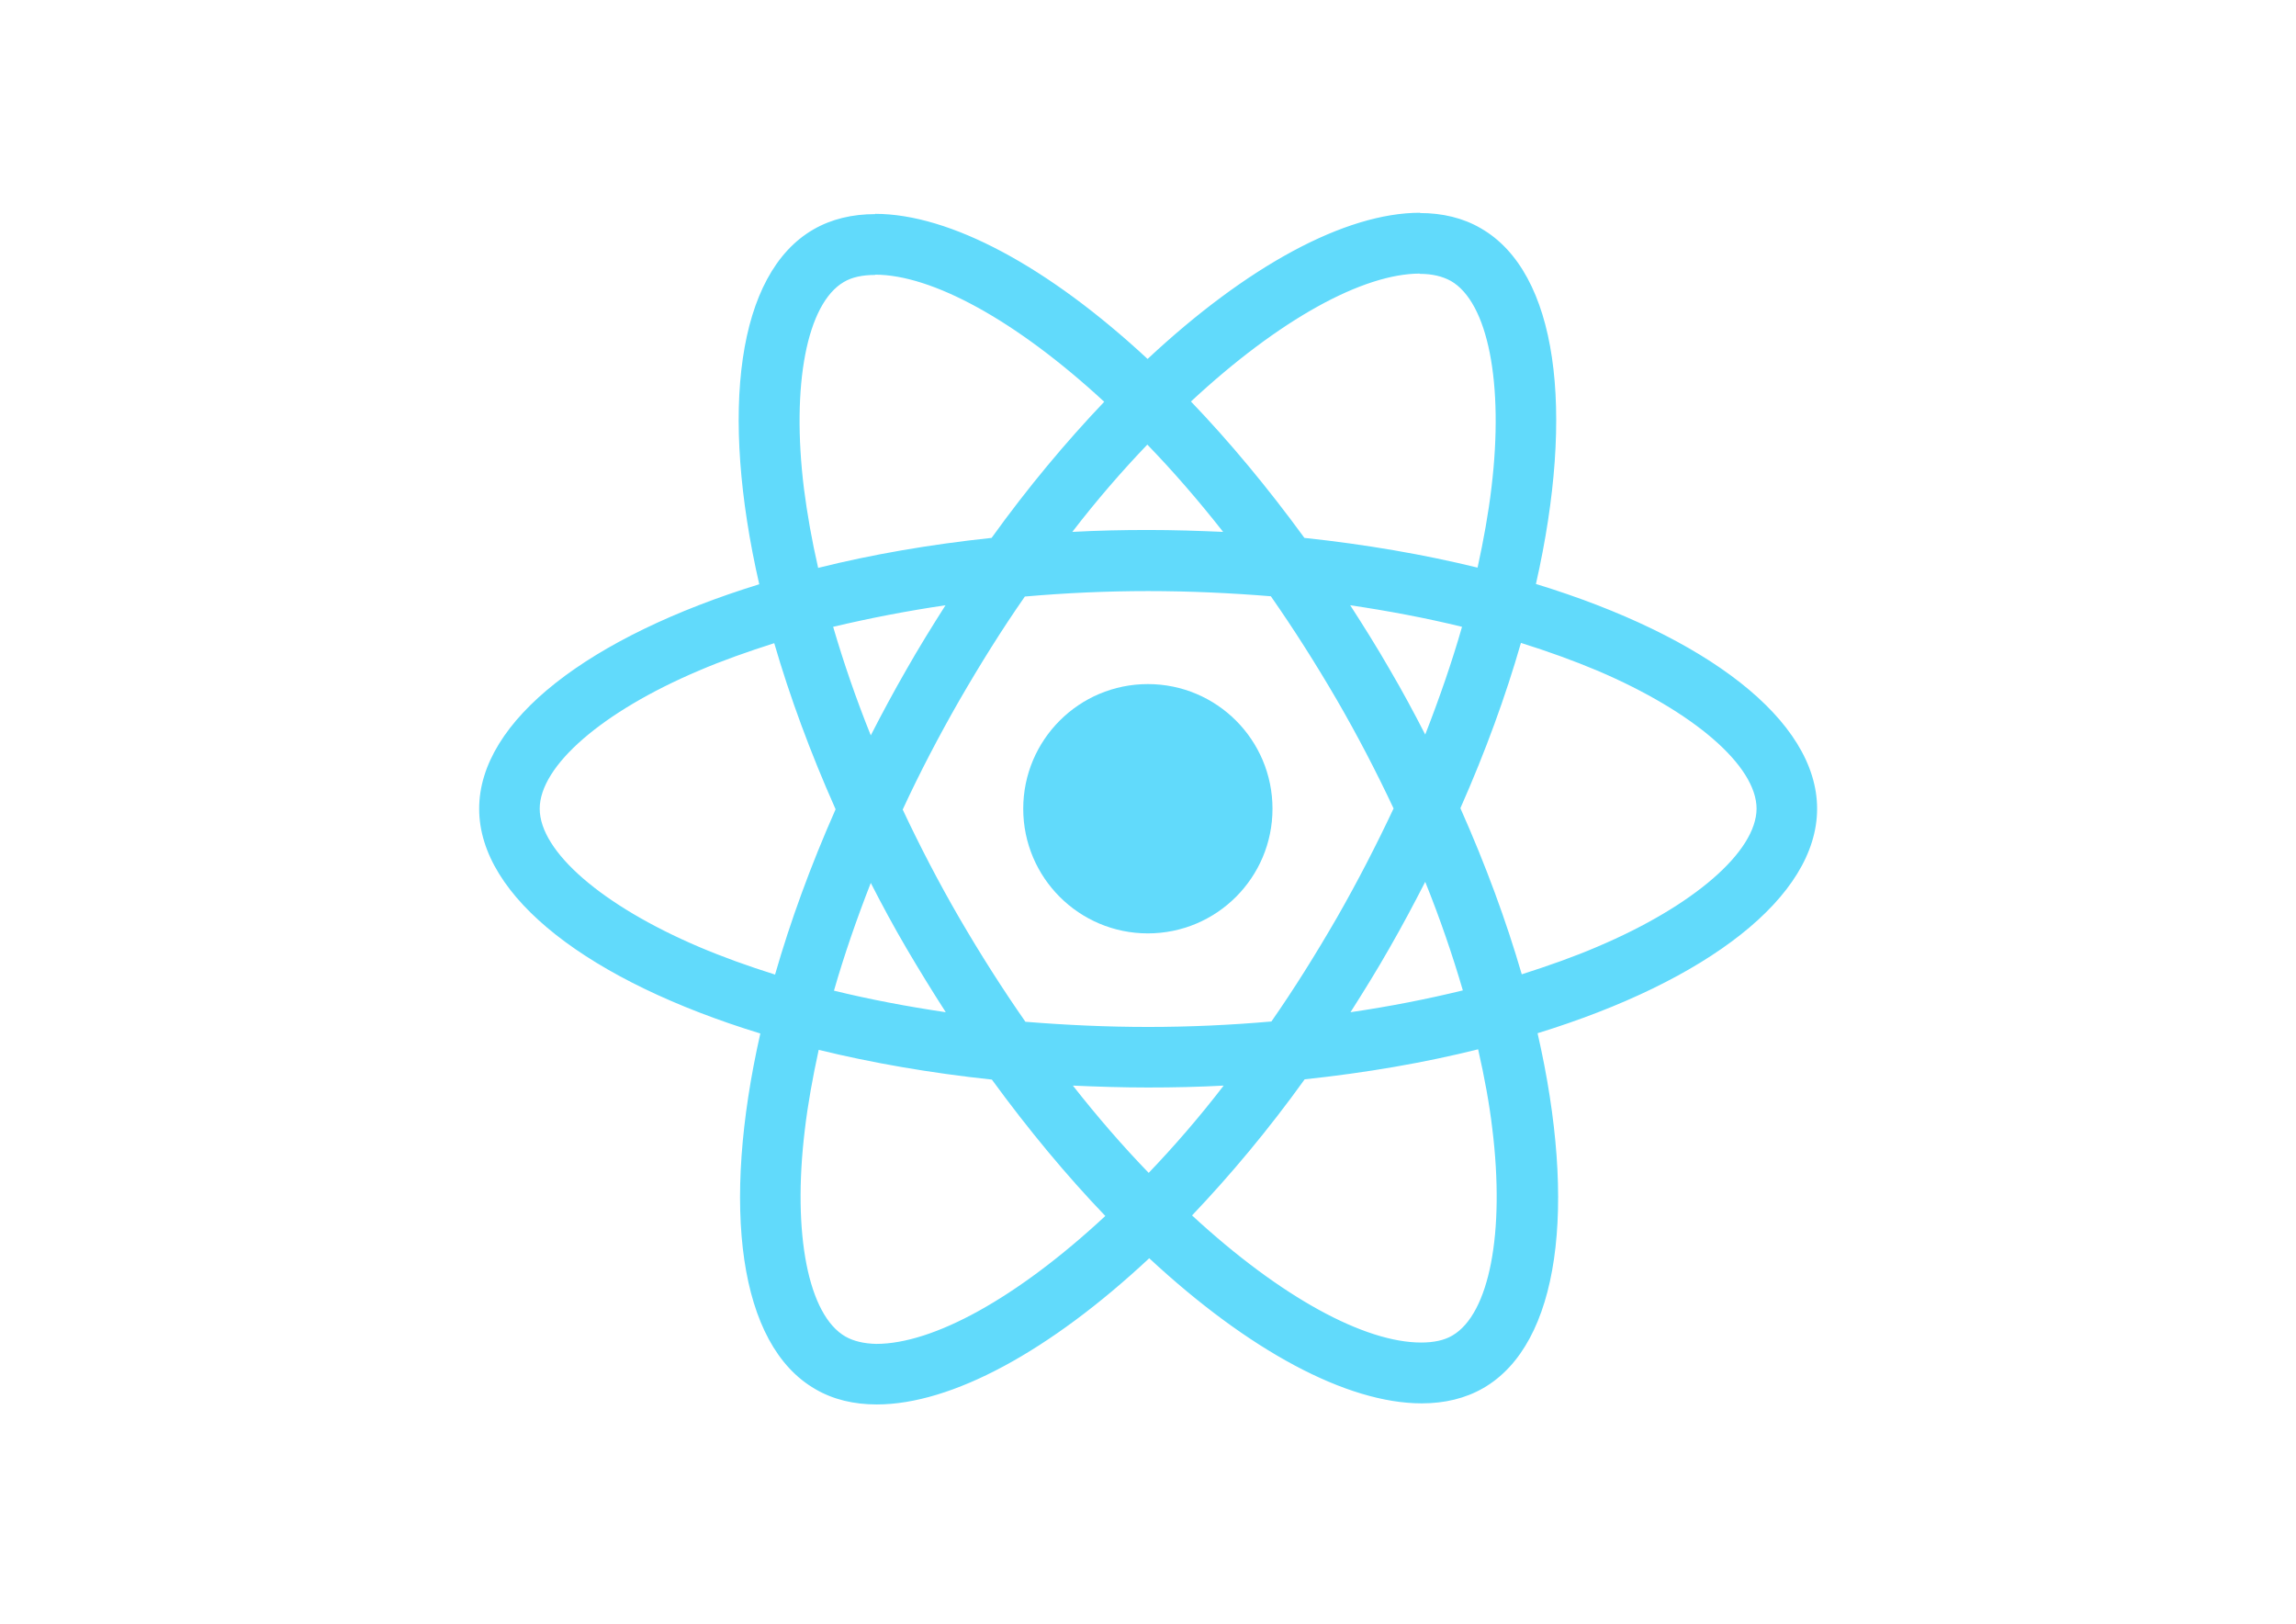
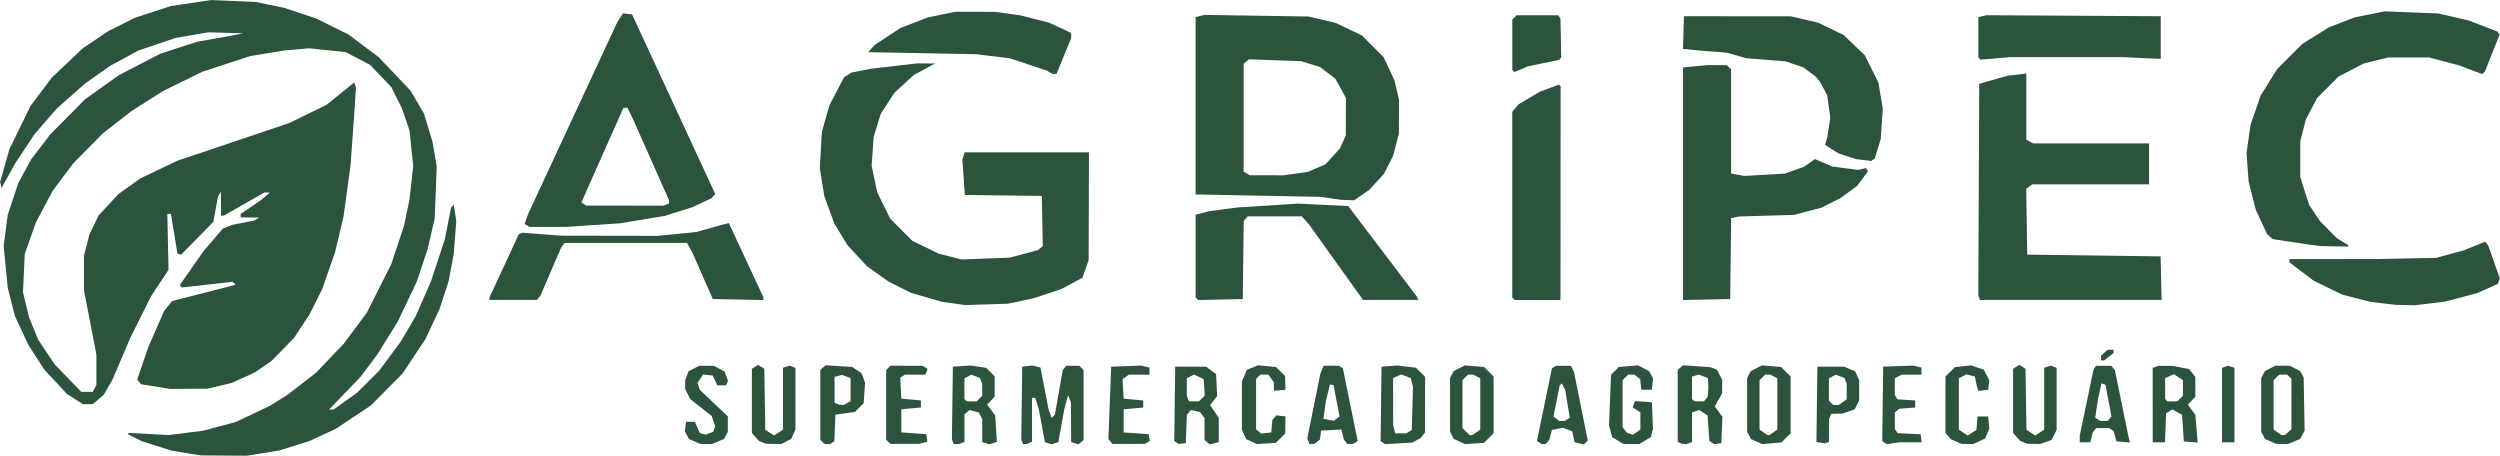
- <svg xmlns="http://www.w3.org/2000/svg" viewBox="0 0 841.9 595.3">
-   <g fill="#61DAFB">
-     <path d="M666.3 296.5c0-32.5-40.7-63.3-103.1-82.4 14.4-63.6 8-114.2-20.2-130.4-6.5-3.8-14.1-5.6-22.4-5.6v22.3c4.6 0 8.3.9 11.4 2.6 13.6 7.8 19.5 37.5 14.9 75.7-1.1 9.4-2.9 19.3-5.1 29.4-19.6-4.8-41-8.5-63.5-10.9-13.5-18.5-27.5-35.3-41.6-50 32.6-30.3 63.2-46.9 84-46.9V78c-27.5 0-63.5 19.6-99.9 53.6-36.4-33.8-72.4-53.2-99.9-53.2v22.3c20.7 0 51.4 16.5 84 46.6-14 14.7-28 31.4-41.3 49.9-22.6 2.4-44 6.1-63.6 11-2.3-10-4-19.7-5.2-29-4.7-38.2 1.1-67.9 14.6-75.8 3-1.8 6.9-2.6 11.5-2.6V78.5c-8.4 0-16 1.8-22.6 5.6-28.1 16.2-34.4 66.7-19.9 130.1-62.2 19.2-102.7 49.9-102.7 82.3 0 32.5 40.7 63.3 103.1 82.4-14.4 63.6-8 114.2 20.2 130.4 6.5 3.8 14.1 5.6 22.5 5.6 27.5 0 63.5-19.6 99.9-53.6 36.4 33.8 72.4 53.2 99.9 53.2 8.4 0 16-1.8 22.6-5.6 28.1-16.2 34.4-66.7 19.9-130.1 62-19.1 102.5-49.9 102.5-82.3zm-130.2-66.7c-3.7 12.9-8.3 26.2-13.5 39.5-4.1-8-8.4-16-13.1-24-4.6-8-9.5-15.8-14.4-23.4 14.2 2.1 27.9 4.7 41 7.9zm-45.8 106.5c-7.8 13.5-15.8 26.3-24.1 38.2-14.9 1.3-30 2-45.2 2-15.1 0-30.2-.7-45-1.9-8.3-11.9-16.4-24.6-24.2-38-7.6-13.1-14.5-26.4-20.8-39.8 6.2-13.4 13.2-26.8 20.7-39.9 7.8-13.5 15.8-26.3 24.1-38.2 14.9-1.3 30-2 45.2-2 15.1 0 30.2.7 45 1.9 8.3 11.9 16.4 24.6 24.2 38 7.6 13.1 14.5 26.4 20.8 39.8-6.3 13.4-13.2 26.8-20.7 39.9zm32.3-13c5.4 13.4 10 26.8 13.8 39.8-13.1 3.2-26.9 5.9-41.2 8 4.9-7.7 9.8-15.6 14.4-23.7 4.6-8 8.9-16.1 13-24.1zM421.2 430c-9.3-9.6-18.6-20.3-27.8-32 9 .4 18.2.7 27.5.7 9.4 0 18.7-.2 27.8-.7-9 11.7-18.3 22.4-27.5 32zm-74.4-58.9c-14.2-2.1-27.9-4.7-41-7.9 3.7-12.9 8.3-26.2 13.5-39.5 4.1 8 8.4 16 13.1 24 4.7 8 9.5 15.8 14.4 23.4zM420.7 163c9.3 9.6 18.6 20.3 27.8 32-9-.4-18.2-.7-27.5-.7-9.4 0-18.7.2-27.8.7 9-11.7 18.3-22.4 27.5-32zm-74 58.9c-4.9 7.7-9.8 15.6-14.4 23.7-4.6 8-8.9 16-13 24-5.4-13.4-10-26.8-13.8-39.8 13.1-3.1 26.9-5.8 41.2-7.9zm-90.5 125.2c-35.4-15.1-58.3-34.9-58.3-50.6 0-15.7 22.9-35.6 58.3-50.6 8.6-3.7 18-7 27.7-10.1 5.7 19.6 13.2 40 22.5 60.9-9.2 20.8-16.6 41.1-22.2 60.6-9.9-3.1-19.3-6.5-28-10.2zM310 490c-13.6-7.8-19.5-37.5-14.9-75.7 1.1-9.4 2.9-19.3 5.1-29.4 19.6 4.8 41 8.5 63.5 10.9 13.5 18.5 27.5 35.3 41.6 50-32.6 30.3-63.2 46.9-84 46.9-4.5-.1-8.3-1-11.3-2.7zm237.2-76.2c4.7 38.2-1.1 67.9-14.6 75.8-3 1.8-6.9 2.6-11.5 2.6-20.7 0-51.4-16.5-84-46.6 14-14.7 28-31.4 41.3-49.9 22.6-2.4 44-6.1 63.6-11 2.3 10.1 4.1 19.8 5.2 29.1zm38.5-66.7c-8.6 3.7-18 7-27.7 10.1-5.7-19.6-13.2-40-22.5-60.9 9.2-20.8 16.6-41.1 22.2-60.6 9.9 3.1 19.3 6.5 28.1 10.2 35.4 15.1 58.3 34.9 58.3 50.6-.1 15.7-23 35.6-58.4 50.6zM320.8 78.4z" />
-     <circle cx="420.9" cy="296.5" r="45.7" />
-     <path d="M520.5 78.1z" />
+ <svg xmlns="http://www.w3.org/2000/svg" version="1.1" id="svg829" width="449.73" height="81.997">
+   <defs id="defs833" />
+   <g id="g827" transform="matrix(3.779528,0,0,3.779528,-1267.265,-59.22796)">
+     <path style="fill:#2c543d;stroke-width:0.085" d="m 344.155,37.236 -0.683,-0.115 -0.714,-0.225 -0.714,-0.225 -0.318,-0.161 -0.318,-0.161 v -0.037 -0.037 l 0.96,0.051 0.96,0.051 0.818,-0.103 0.818,-0.103 0.78,-0.209 0.78,-0.209 0.807,-0.382 0.807,-0.382 0.424,-0.266 0.424,-0.266 0.677,-0.523 0.677,-0.523 0.657,-0.688 0.657,-0.688 0.552,-0.741 0.552,-0.741 0.582,-1.157 0.582,-1.157 0.304,-0.917 0.304,-0.917 0.129,-0.622 0.129,-0.622 0.088,-0.789 0.088,-0.789 -0.087,-0.849 -0.087,-0.849 -0.183,-0.533 -0.183,-0.533 -0.253,-0.505 -0.253,-0.505 -0.504,-0.525 -0.504,-0.525 -0.577,-0.303 -0.577,-0.303 -0.877,-0.092 -0.877,-0.092 -0.593,0.053 -0.593,0.053 -0.804,0.132 -0.804,0.132 -1.143,0.374 -1.143,0.374 -0.931,0.458 -0.931,0.458 -0.762,0.484 -0.762,0.484 -0.677,0.529 -0.677,0.529 -0.702,0.712 -0.702,0.712 -0.492,0.657 -0.492,0.657 -0.396,0.75 -0.396,0.75 -0.263,0.747 -0.263,0.747 -0.042,0.912 -0.042,0.912 0.143,0.589 0.143,0.589 0.215,0.531 0.215,0.531 0.392,0.591 0.392,0.591 0.637,0.658 0.637,0.658 h 0.272 0.272 l 0.088,-0.164 0.088,-0.164 V 33.272 32.551 l -0.296,-1.532 -0.296,-1.532 v -0.825 -0.825 l 0.13,-0.505 0.13,-0.505 0.217,-0.449 0.217,-0.449 0.473,-0.511 0.473,-0.511 0.526,-0.375 0.526,-0.375 0.877,-0.418 0.877,-0.418 2.667,-0.899 2.667,-0.899 0.883,-0.432 0.883,-0.432 0.656,-0.53 0.656,-0.53 0.044,0.115 0.044,0.115 -0.04,0.619 -0.04,0.619 -0.088,1.228 -0.088,1.228 -0.168,1.228 -0.168,1.228 -0.201,0.847 -0.201,0.847 -0.308,0.883 -0.308,0.883 -0.3,0.599 -0.3,0.599 -0.367,0.556 -0.367,0.556 -0.536,0.549 -0.536,0.549 -0.405,0.278 -0.405,0.278 -0.547,0.248 -0.547,0.248 -0.57,0.136 -0.57,0.136 -0.889,0.005 -0.889,0.005 -0.696,-0.111 -0.696,-0.111 -0.092,-0.111 -0.092,-0.111 0.271,-0.789 0.271,-0.789 0.375,-0.852 0.375,-0.852 0.185,-0.228 0.185,-0.228 1.185,-0.302 1.185,-0.302 0.328,-0.085 0.328,-0.085 -0.074,-0.071 -0.074,-0.071 -1.203,0.136 -1.203,0.136 -0.055,-0.055 -0.055,-0.055 0.557,-0.798 0.557,-0.798 0.471,-0.551 0.471,-0.551 0.231,-0.089 0.231,-0.089 0.508,-0.099 0.508,-0.099 0.127,-0.073 0.127,-0.073 -0.445,-0.003 -0.445,-0.003 v -0.081 -0.081 l 0.471,-0.321 0.471,-0.321 0.227,-0.188 0.227,-0.188 -0.132,-0.003 -0.132,-0.003 -0.964,0.55 -0.964,0.55 h -0.068 -0.068 l -0.003,-0.572 -0.003,-0.572 -0.071,0.127 -0.071,0.127 -0.108,0.593 -0.108,0.593 -0.769,0.784 -0.769,0.784 -0.085,-0.028 -0.085,-0.028 -0.055,-0.332 -0.055,-0.332 -0.102,-0.614 -0.102,-0.614 h -0.084 -0.084 l 0.028,1.333 0.028,1.333 -0.416,0.628 -0.416,0.628 -0.493,0.99 -0.493,0.99 -0.43,1.007 -0.43,1.007 -0.205,0.351 -0.205,0.351 -0.262,0.221 -0.262,0.221 h -0.231 -0.231 l -0.376,-0.24 -0.376,-0.24 -0.541,-0.58 -0.541,-0.58 -0.378,-0.585 -0.378,-0.585 -0.323,-0.691 -0.323,-0.691 -0.172,-0.677 -0.172,-0.677 -0.097,-0.991 -0.097,-0.991 0.098,-0.744 0.098,-0.744 0.254,-0.762 0.254,-0.762 0.299,-0.55 0.299,-0.55 0.458,-0.601 0.458,-0.601 0.832,-0.838 0.832,-0.838 0.798,-0.569 0.798,-0.569 0.987,-0.512 0.987,-0.512 0.876,-0.285 0.876,-0.285 0.762,-0.135 0.762,-0.135 0.339,-0.066 0.339,-0.066 -0.833,-0.024 -0.833,-0.024 -0.775,0.133 -0.775,0.133 -0.889,0.301 -0.889,0.301 -0.677,0.367 -0.677,0.367 -0.593,0.419 -0.593,0.419 -0.676,0.599 -0.676,0.599 -0.527,0.608 -0.527,0.608 -0.455,0.688 -0.455,0.688 -0.33,0.593 -0.33,0.593 -0.03,-0.152 -0.03,-0.152 0.221,-0.779 0.221,-0.779 0.501,-1.026 0.501,-1.026 0.51,-0.677 0.51,-0.677 0.732,-0.693 0.732,-0.693 0.604,-0.407 0.604,-0.407 0.628,-0.316 0.628,-0.316 0.868,-0.284 0.868,-0.284 0.96,-0.142 0.96,-0.142 1.058,0.045 1.058,0.045 0.677,0.141 0.677,0.141 0.762,0.253 0.762,0.253 0.769,0.382 0.769,0.381 0.717,0.538 0.717,0.538 0.757,0.795 0.757,0.795 0.32,0.545 0.32,0.545 0.205,0.677 0.205,0.677 0.1,0.585 0.1,0.585 -0.048,1.235 -0.048,1.235 -0.169,0.734 -0.169,0.734 -0.261,0.779 -0.261,0.779 -0.449,0.942 -0.449,0.942 -0.48,0.774 -0.48,0.774 -0.402,0.538 -0.402,0.538 -0.754,0.783 -0.754,0.783 h 0.108 0.108 l 0.56,-0.4 0.56,-0.4 0.527,-0.527 0.527,-0.527 0.514,-0.693 0.514,-0.693 0.353,-0.603 0.353,-0.603 0.362,-0.822 0.362,-0.822 0.329,-0.998 0.329,-0.998 0.151,-0.762 0.151,-0.762 0.065,-0.074 0.065,-0.074 0.059,0.397 0.059,0.397 -0.06,0.777 -0.06,0.777 -0.123,0.654 -0.123,0.654 -0.215,0.658 -0.215,0.658 -0.335,0.715 -0.335,0.715 -0.548,0.823 -0.548,0.823 -0.755,0.76 -0.755,0.76 -0.838,0.558 -0.838,0.558 -0.63,0.289 -0.63,0.289 -0.705,0.221 -0.705,0.221 -0.777,0.126 -0.777,0.126 -1.101,-0.008 -1.101,-0.008 -0.683,-0.115 z" id="path834" />
+     <path style="fill:#2c543d;stroke-width:0.085" d="m 368.359,36.682 -0.269,-0.117 -0.097,-0.18 -0.097,-0.18 0.026,-0.229 0.026,-0.229 h 0.212 0.212 l 0.118,0.269 0.118,0.269 0.139,0.036 0.139,0.036 0.176,-0.065 0.176,-0.065 0.051,-0.132 0.051,-0.132 -0.086,-0.248 -0.086,-0.248 -0.504,-0.396 -0.504,-0.396 -0.126,-0.243 -0.126,-0.243 v -0.21 -0.21 l 0.081,-0.213 0.081,-0.213 0.253,-0.131 0.253,-0.131 h 0.347 0.347 l 0.253,0.131 0.253,0.131 0.085,0.222 0.085,0.222 -0.043,0.112 -0.043,0.112 h -0.21 -0.21 l -0.111,-0.233 -0.111,-0.233 -0.227,-0.026 -0.227,-0.026 -0.134,0.205 -0.134,0.205 0.056,0.16 0.055,0.16 0.666,0.635 0.666,0.635 v 0.365 0.365 l -0.091,0.171 -0.091,0.171 -0.287,0.12 -0.287,0.12 -0.278,-0.003 -0.278,-0.003 -0.269,-0.117 z m 3.232,0.043 -0.169,-0.069 -0.169,-0.188 -0.169,-0.188 v -1.527 -1.527 l 0.148,-0.094 0.148,-0.094 0.148,0.093 0.148,0.093 0.023,1.451 0.023,1.451 0.21,0.137 0.21,0.137 0.212,-0.139 0.212,-0.139 v -1.474 -1.474 l 0.157,-0.05 0.157,-0.05 0.139,0.053 0.139,0.053 v 1.469 1.469 l -0.101,0.222 -0.101,0.222 -0.233,0.121 -0.233,0.121 -0.364,-0.005 -0.364,-0.005 -0.169,-0.069 z m 2.853,-0.022 -0.102,-0.102 v -1.666 -1.666 l 0.128,-0.106 0.128,-0.106 0.629,0.04 0.629,0.04 0.22,0.144 0.22,0.144 0.088,0.228 0.088,0.228 -0.034,0.491 -0.034,0.491 -0.206,0.206 -0.206,0.206 -0.466,0.067 -0.466,0.067 -0.025,0.632 -0.025,0.632 -0.102,0.065 -0.102,0.065 -0.131,10e-4 -0.131,0.001 -0.102,-0.102 z m 1.174,-1.849 0.164,-0.088 v -0.549 -0.549 l -0.203,-0.077 -0.203,-0.077 -0.178,0.047 -0.178,0.047 v 0.618 0.618 l 0.106,0.043 0.106,0.043 0.111,0.007 0.111,0.007 0.164,-0.088 z m 1.959,1.849 -0.102,-0.102 v -1.659 -1.659 l 0.102,-0.102 0.102,-0.102 0.766,0.001 0.766,10e-4 0.118,0.075 0.118,0.075 -0.052,0.136 -0.052,0.136 -0.489,10e-4 -0.489,0.001 -0.11,0.07 -0.11,0.07 0.026,0.5 0.026,0.5 0.466,0.042 0.466,0.042 v 0.169 0.169 l -0.466,0.042 -0.466,0.042 v 0.55 0.55 l 0.593,0.042 0.593,0.042 0.026,0.179 0.026,0.179 -0.195,0.052 -0.195,0.052 -0.682,10e-4 -0.682,0.001 -0.102,-0.102 z m 3.069,-0.007 -0.042,-0.108 0.023,-1.733 0.023,-1.733 0.423,-0.027 0.423,-0.027 0.37,0.055 0.37,0.055 0.201,0.201 0.201,0.201 v 0.485 0.485 l -0.177,0.189 -0.177,0.189 0.19,0.257 0.19,0.257 0.041,0.631 0.041,0.631 -0.18,0.057 -0.18,0.057 -0.169,-0.054 -0.169,-0.054 v -0.55 -0.55 l -0.082,-0.154 -0.082,-0.154 -0.222,-0.056 -0.222,-0.056 -0.119,0.099 -0.119,0.099 v 0.658 0.658 l -0.134,0.051 -0.134,0.051 h -0.123 -0.123 z m 1.268,-2.057 0.133,-0.133 v -0.283 -0.283 l -0.054,-0.14 -0.054,-0.14 -0.206,-0.078 -0.206,-0.078 -0.164,0.088 -0.164,0.088 v 0.491 0.491 l 0.056,0.057 0.056,0.056 h 0.234 0.234 z m 2.034,2.057 -0.042,-0.108 0.023,-1.733 0.023,-1.733 0.243,-0.028 0.243,-0.028 0.19,0.048 0.19,0.048 0.193,0.996 0.193,0.996 0.075,0.204 0.075,0.204 0.075,-0.077 0.076,-0.077 0.187,-1.058 0.187,-1.058 0.084,-0.106 0.084,-0.106 h 0.311 0.311 l 0.102,0.102 0.102,0.102 v 1.666 1.666 l -0.123,0.102 -0.123,0.102 -0.173,-0.055 -0.173,-0.055 -0.006,-0.947 -0.006,-0.947 -0.068,-0.169 -0.068,-0.169 -0.09,0.339 -0.09,0.339 -0.141,0.78 -0.141,0.78 -0.161,0.051 -0.161,0.051 -0.159,-0.051 -0.159,-0.051 -0.145,-0.781 -0.145,-0.781 -0.084,-0.275 -0.084,-0.275 h -0.078 -0.078 v 1.049 1.049 l -0.134,0.051 -0.134,0.051 h -0.08 -0.08 l -0.042,-0.108 z m 4.203,-0.009 -0.098,-0.117 0.066,-1.724 0.066,-1.724 0.72,-0.025 0.72,-0.025 0.191,0.048 0.191,0.048 v 0.168 0.168 h -0.492 -0.492 l -0.148,0.108 -0.148,0.108 0.026,0.463 0.026,0.463 0.466,0.042 0.466,0.042 v 0.169 0.169 l -0.466,0.042 -0.466,0.042 v 0.55 0.55 l 0.592,0.042 0.592,0.042 0.03,0.159 0.03,0.159 -0.114,0.072 -0.114,0.072 -0.773,10e-4 -0.773,0.001 -0.098,-0.117 z m 3.144,0.048 -0.108,-0.07 0.023,-1.772 0.023,-1.772 0.737,0.002 0.737,0.002 0.236,0.176 0.236,0.176 0.025,0.523 0.025,0.523 -0.168,0.213 -0.168,0.213 0.206,0.304 0.206,0.304 v 0.579 0.579 l -0.213,0.053 -0.213,0.053 -0.126,-0.104 -0.126,-0.104 v -0.524 -0.524 l -0.106,-0.139 -0.106,-0.139 -0.218,-0.052 -0.218,-0.052 -0.096,0.115 -0.096,0.115 -0.025,0.673 -0.025,0.673 -0.169,0.022 -0.169,0.022 -0.108,-0.07 z m 1.206,-2.1 0.137,-0.137 -0.025,-0.391 -0.025,-0.391 -0.231,-0.11 -0.231,-0.11 -0.171,0.091 -0.171,0.091 v 0.413 0.413 l 0.051,0.134 0.051,0.134 h 0.239 0.239 z m 2.37,2.056 -0.256,-0.116 -0.104,-0.228 -0.104,-0.228 v -1.142 -1.142 l 0.117,-0.279 0.117,-0.279 0.265,-0.11 0.265,-0.11 0.43,0.041 0.43,0.041 0.215,0.215 0.215,0.215 0.01,0.326 0.01,0.326 -0.275,0.026 -0.275,0.026 v -0.198 -0.198 l -0.132,-0.188 -0.132,-0.188 h -0.19 -0.19 l -0.102,0.102 -0.102,0.102 v 1.2 1.2 l 0.122,0.101 0.122,0.101 0.238,-0.027 0.238,-0.027 0.028,-0.296 0.028,-0.296 0.092,-0.11 0.092,-0.11 0.219,0.025 0.219,0.025 -0.006,0.406 -0.006,0.406 -0.222,0.222 -0.222,0.222 -0.45,0.03 -0.45,0.03 z m 2.698,-0.018 -0.051,-0.132 0.311,-1.541 0.311,-1.541 0.079,-0.191 0.079,-0.191 0.362,10e-4 0.362,0.001 0.096,0.062 0.096,0.062 0.352,1.729 0.352,1.729 -0.109,0.069 -0.109,0.069 -0.138,0.001 -0.138,10e-4 -0.083,-0.106 -0.083,-0.106 -0.057,-0.237 -0.057,-0.237 -0.484,0.025 -0.484,0.025 -0.027,0.212 -0.027,0.212 -0.137,0.106 -0.137,0.106 h -0.113 -0.113 l -0.051,-0.132 z m 1.348,-1.075 0.139,-0.106 -0.144,-0.745 -0.144,-0.745 -0.085,-0.017 -0.085,-0.017 -0.096,0.389 -0.096,0.389 -0.059,0.429 -0.059,0.429 0.198,0.038 0.198,0.038 0.047,0.011 0.047,0.011 z m 2.199,1.142 -0.108,-0.074 0.023,-1.772 0.023,-1.772 0.381,-0.028 0.381,-0.028 0.438,0.054 0.438,0.054 0.218,0.218 0.218,0.218 -0.003,1.322 -0.003,1.322 -0.103,0.134 -0.103,0.134 -0.201,0.107 -0.201,0.107 -0.645,0.038 -0.645,0.038 -0.108,-0.074 z m 1.251,-0.526 0.127,-0.08 0.028,-1.027 0.028,-1.027 -0.052,-0.207 -0.052,-0.207 -0.228,-0.087 -0.228,-0.087 -0.193,0.088 -0.193,0.088 0.001,1.124 10e-4,1.124 0.051,0.191 0.051,0.191 0.265,-10e-4 0.265,-0.001 0.127,-0.08 z m 2.398,0.472 -0.268,-0.121 -0.091,-0.171 -0.091,-0.171 v -1.281 -1.281 l 0.087,-0.163 0.087,-0.163 0.265,-0.137 0.265,-0.137 0.457,0.038 0.457,0.038 0.227,0.227 0.227,0.227 v 1.351 1.351 l -0.227,0.227 -0.227,0.227 -0.45,0.03 -0.45,0.03 z m 0.8,-0.436 0.188,-0.132 v -1.22 -1.22 l -0.164,-0.088 -0.164,-0.088 h -0.127 -0.127 l -0.133,0.133 -0.133,0.133 v 1.137 1.137 l 0.169,0.169 0.169,0.169 h 0.066 0.066 z m 2.997,0.482 -0.112,-0.071 0.356,-1.727 0.356,-1.727 0.095,-0.062 0.095,-0.062 0.357,-10e-4 0.357,-0.001 0.074,0.148 0.074,0.148 0.328,1.629 0.328,1.629 -0.096,0.096 -0.096,0.096 -0.22,-0.055 -0.22,-0.055 -0.052,-0.258 -0.052,-0.258 -0.22,-0.084 -0.22,-0.084 -0.267,0.05 -0.267,0.05 -0.058,0.23 -0.058,0.23 -0.088,0.106 -0.088,0.106 -0.096,-10e-4 -0.096,-0.001 -0.112,-0.071 z m 1.332,-1.105 0.119,-0.075 -0.11,-0.664 -0.11,-0.664 -0.079,-0.155 -0.079,-0.155 -0.051,0.051 -0.051,0.051 -0.149,0.739 -0.149,0.739 0.139,0.106 0.139,0.106 0.132,-0.001 0.132,-10e-4 0.119,-0.075 z m 2.405,1.013 -0.27,-0.165 -0.074,-0.28 -0.074,-0.28 0.048,-1.204 0.048,-1.204 0.185,-0.185 0.185,-0.185 0.457,-0.038 0.457,-0.038 0.265,0.137 0.265,0.137 0.092,0.172 0.092,0.172 -0.026,0.271 -0.026,0.271 h -0.254 -0.254 l -0.026,-0.254 -0.026,-0.254 -0.138,-0.106 -0.138,-0.106 h -0.147 -0.147 l -0.133,0.133 -0.133,0.133 v 1.121 1.121 l 0.106,0.131 0.106,0.131 0.138,0.048 0.138,0.048 0.179,-0.125 0.179,-0.125 v -0.408 -0.408 l -0.184,-0.122 -0.184,-0.122 0.056,-0.147 0.056,-0.147 0.403,0.026 0.403,0.026 0.025,0.634 0.025,0.634 -0.049,0.194 -0.049,0.194 -0.273,0.166 -0.273,0.166 h -0.381 -0.381 z m 2.958,0.109 -0.106,-0.043 v -1.718 -1.718 l 0.129,-0.107 0.129,-0.107 0.654,0.047 0.654,0.047 0.151,0.06 0.151,0.06 0.124,0.24 0.124,0.24 -10e-4,0.322 -10e-4,0.322 -0.122,0.212 -0.122,0.212 -0.052,0.1 -0.052,0.1 0.18,0.244 0.18,0.244 -0.025,0.63 -0.025,0.63 -0.169,0.022 -0.169,0.022 -0.116,-0.075 -0.116,-0.075 -0.043,-0.608 -0.043,-0.608 -0.196,-0.128 -0.196,-0.128 -0.173,0.055 -0.173,0.055 v 0.705 0.705 l -0.134,0.051 -0.134,0.051 -0.099,-0.007 -0.099,-0.007 -0.106,-0.043 z m 1.23,-2.082 0.087,-0.106 0.018,-0.212 0.018,-0.212 -0.009,-0.235 -0.009,-0.235 -0.223,-0.085 -0.223,-0.085 -0.158,0.05 -0.158,0.05 v 0.531 0.531 l 0.056,0.057 0.056,0.056 h 0.23 0.23 z m 2.417,2.02 -0.268,-0.122 -0.091,-0.171 -0.091,-0.171 v -1.281 -1.281 l 0.087,-0.163 0.087,-0.163 0.265,-0.137 0.265,-0.137 0.457,0.038 0.457,0.038 0.227,0.227 0.227,0.227 v 1.351 1.351 l -0.218,0.218 -0.218,0.218 -0.459,0.04 -0.459,0.04 z m 0.8,-0.437 0.188,-0.132 v -1.22 -1.22 l -0.164,-0.088 -0.164,-0.088 h -0.127 -0.127 l -0.133,0.133 -0.133,0.133 v 1.174 1.174 l 0.188,0.132 0.188,0.132 h 0.047 0.047 z m 2.24,0.489 -0.192,-0.031 0.023,-1.793 0.023,-1.793 h 0.635 0.635 l 0.264,0.112 0.264,0.112 0.096,0.21 0.096,0.21 -0.001,0.483 -10e-4,0.483 -0.107,0.212 -0.107,0.212 -0.294,0.101 -0.294,0.101 -0.266,0.005 -0.266,0.005 -0.051,0.134 -0.051,0.134 v 0.534 0.534 l -0.106,0.034 -0.106,0.034 -0.192,-0.031 z m 1.062,-1.929 0.188,-0.132 v -0.369 -0.369 l -0.054,-0.14 -0.054,-0.14 -0.206,-0.078 -0.206,-0.078 -0.164,0.088 -0.164,0.088 v 0.53 0.53 l 0.102,0.102 0.102,0.102 h 0.134 0.134 z m 1.986,1.928 -0.108,-0.073 0.023,-1.772 0.023,-1.772 0.72,-0.025 0.72,-0.025 0.191,0.048 0.191,0.048 v 0.168 0.168 h -0.471 -0.471 l -0.164,0.088 -0.164,0.088 10e-4,0.399 10e-4,0.399 0.064,0.1 0.064,0.1 0.422,0.027 0.422,0.027 v 0.169 0.169 l -0.379,0.027 -0.379,0.027 -0.107,0.089 -0.107,0.089 10e-4,0.392 0.001,0.392 0.064,0.101 0.064,0.101 0.548,0.026 0.548,0.026 0.027,0.191 0.027,0.191 -0.535,9.3e-4 -0.535,9.3e-4 -0.296,0.044 -0.296,0.044 -0.108,-0.073 z m 3.41,-0.051 -0.254,-0.111 -0.127,-0.153 -0.127,-0.153 8.4e-4,-1.34 8.6e-4,-1.34 0.222,-0.222 0.222,-0.222 0.381,-0.043 0.381,-0.043 0.308,0.102 0.308,0.102 0.131,0.253 0.131,0.253 -0.026,0.227 -0.026,0.227 -0.233,0.027 -0.233,0.027 -0.035,-0.112 -0.035,-0.112 -0.051,-0.232 -0.051,-0.232 -0.202,-0.051 -0.202,-0.051 -0.177,0.095 -0.177,0.095 v 1.223 1.223 l 0.212,0.139 0.212,0.139 0.206,-0.135 0.206,-0.135 0.026,-0.319 0.026,-0.319 h 0.254 0.254 l 0.027,0.285 0.027,0.285 -0.099,0.238 -0.099,0.238 -0.28,0.133 -0.28,0.133 -0.284,-0.003 -0.284,-0.003 -0.254,-0.111 z m 3.217,0.037 -0.169,-0.069 -0.169,-0.188 -0.169,-0.188 v -1.527 -1.527 l 0.148,-0.094 0.148,-0.094 0.148,0.093 0.148,0.093 0.023,1.451 0.023,1.451 0.21,0.137 0.21,0.137 0.212,-0.139 0.212,-0.139 v -1.474 -1.474 l 0.157,-0.05 0.157,-0.05 0.139,0.053 0.139,0.053 v 1.477 1.477 l -0.124,0.241 -0.124,0.241 -0.269,0.094 -0.269,0.094 -0.305,-0.005 -0.305,-0.005 -0.169,-0.069 z m 11.754,-0.043 -0.268,-0.117 -0.091,-0.171 -0.091,-0.171 v -1.281 -1.281 l 0.087,-0.163 0.087,-0.163 0.247,-0.128 0.247,-0.128 h 0.347 0.347 l 0.247,0.128 0.247,0.128 0.082,0.152 0.082,0.152 0.023,1.265 0.023,1.265 -0.109,0.198 -0.109,0.198 -0.287,0.12 -0.287,0.12 -0.278,-0.003 -0.278,-0.003 -0.269,-0.117 z m 0.833,-0.44 0.155,-0.14 v -1.198 -1.198 l -0.102,-0.102 -0.102,-0.102 h -0.189 -0.189 l -0.133,0.133 -0.133,0.133 v 1.174 1.174 l 0.188,0.132 0.188,0.132 h 0.08 0.08 z m -9.921,0.322 v -0.157 l 0.327,-1.568 0.327,-1.568 0.059,-0.095 0.059,-0.095 h 0.366 0.366 l 0.085,0.106 0.085,0.106 0.311,1.524 0.311,1.524 0.048,0.196 0.049,0.196 -0.323,-0.027 -0.323,-0.027 -0.066,-0.247 -0.066,-0.247 -0.109,-0.069 -0.109,-0.069 -0.307,-0.001 -0.307,-10e-4 -0.083,0.106 -0.083,0.106 -0.056,0.233 -0.056,0.233 h -0.252 -0.252 v -0.157 z m 1.422,-0.965 0.088,-0.107 -0.142,-0.754 -0.142,-0.754 -0.098,-0.033 -0.098,-0.033 -0.086,0.407 -0.086,0.407 -0.06,0.412 -0.06,0.412 0.117,0.074 0.117,0.074 0.18,10e-4 0.18,0.001 0.088,-0.107 z m 2.049,-0.646 v -1.769 l 0.134,-0.051 0.134,-0.051 0.353,0.004 0.353,0.004 0.378,0.073 0.378,0.073 0.151,0.187 0.151,0.187 v 0.472 0.472 l -0.177,0.189 -0.177,0.189 0.177,0.24 0.177,0.24 0.056,0.662 0.056,0.662 -0.33,-0.027 -0.33,-0.027 -0.042,-0.632 -0.042,-0.632 -0.232,-0.13 -0.232,-0.13 -0.149,0.094 -0.149,0.094 -0.025,0.69 -0.025,0.69 h -0.293 -0.293 v -1.769 z m 1.306,-0.311 0.133,-0.133 v -0.373 -0.373 l -0.215,-0.141 -0.215,-0.141 -0.208,0.095 -0.208,0.095 v 0.496 0.496 l 0.057,0.057 0.056,0.056 h 0.234 0.234 z m 1.996,0.311 v -1.769 l 0.139,-0.053 0.139,-0.053 0.157,0.05 0.157,0.05 v 1.772 1.772 h -0.296 -0.296 z m -5.757,-2.24 v -0.114 l 0.155,-0.14 0.155,-0.14 h 0.141 0.142 v 0.079 0.079 l -0.223,0.175 -0.223,0.175 h -0.073 -0.073 z m -54.614,-2.598 -0.554,-0.078 -0.741,-0.215 -0.741,-0.215 -0.525,-0.263 -0.525,-0.263 -0.514,-0.364 -0.514,-0.364 -0.472,-0.509 -0.472,-0.509 -0.311,-0.512 -0.311,-0.512 -0.239,-0.657 -0.239,-0.657 -0.106,-0.659 -0.106,-0.659 0.049,-0.865 0.049,-0.865 0.18,-0.633 0.18,-0.633 0.346,-0.665 0.346,-0.665 0.178,-0.113 0.178,-0.113 0.466,-0.092 0.466,-0.092 1.1,-0.127 1.1,-0.127 0.424,0.002 0.424,0.002 -0.503,0.273 -0.503,0.273 -0.464,0.423 -0.464,0.423 -0.325,0.502 -0.325,0.502 -0.168,0.545 -0.168,0.545 -0.05,0.689 -0.05,0.689 0.134,0.635 0.134,0.635 0.308,0.626 0.308,0.626 0.527,0.527 0.527,0.527 0.626,0.306 0.626,0.306 0.55,0.138 0.55,0.138 1.143,-0.043 1.143,-0.043 0.668,-0.178 0.668,-0.178 0.117,-0.097 0.117,-0.097 -0.023,-1.194 -0.023,-1.194 -1.831,-0.023 -1.831,-0.023 -0.06,-0.842 -0.06,-0.842 0.055,-0.172 0.055,-0.172 h 2.958 2.958 l -0.007,2.561 -0.007,2.561 -0.147,0.423 -0.147,0.423 -0.503,0.27 -0.503,0.27 -0.658,0.218 -0.658,0.218 -0.612,0.13 -0.612,0.13 -1.016,0.033 -1.016,0.033 z m 68.033,-0.005 -0.593,-0.07 -0.673,-0.173 -0.673,-0.173 -0.682,-0.331 -0.682,-0.331 -0.572,-0.433 -0.572,-0.433 v -0.082 -0.082 l 2.095,-0.001 2.095,-0.001 1.397,-0.028 1.397,-0.028 0.655,-0.179 0.655,-0.179 0.507,-0.205 0.507,-0.205 0.075,0.095 0.075,0.095 0.276,0.78 0.276,0.78 -0.05,0.13 -0.05,0.13 -0.49,0.218 -0.49,0.218 -0.762,0.202 -0.762,0.202 -0.717,0.088 -0.717,0.088 -0.468,-0.011 -0.468,-0.011 -0.593,-0.07 z m -90.128,-0.218 v -0.056 l 0.699,-1.508 0.699,-1.508 0.089,-0.036 0.089,-0.036 0.927,0.071 0.927,0.071 2.292,0.004 2.292,0.004 0.917,-0.092 0.917,-0.092 0.6,-0.168 0.6,-0.168 0.174,-0.043 0.174,-0.043 0.822,1.764 0.822,1.764 -0.001,0.066 -10e-4,0.066 -1.204,-0.024 -1.204,-0.024 -0.483,-1.101 -0.483,-1.101 -0.129,-0.233 -0.129,-0.233 h -2.915 -2.915 l -0.08,0.106 -0.08,0.106 -0.492,1.143 -0.492,1.143 -0.084,0.106 -0.084,0.106 h -1.133 -1.133 v -0.056 z m 33.672,0.002 -0.059,-0.059 v -1.972 -1.972 l 0.318,-0.083 0.318,-0.083 0.677,-0.089 0.677,-0.089 1.439,-0.092 1.439,-0.092 1.197,0.057 1.197,0.057 1.64,2.163 1.64,2.163 0.028,0.073 0.028,0.073 h -1.314 -1.314 l -1.288,-1.799 -1.288,-1.799 -0.172,-0.191 -0.172,-0.191 h -1.287 -1.287 l -0.093,0.112 -0.093,0.112 -0.023,1.856 -0.023,1.856 -1.063,0.024 -1.063,0.024 z m 15.068,-0.002 -0.057,-0.056 v -4.422 -4.422 l 0.148,-0.176 0.148,-0.176 0.503,-0.299 0.503,-0.299 0.461,-0.172 0.461,-0.172 0.039,0.039 0.039,0.039 -0.003,4.981 -0.003,4.981 -0.004,0.106 -0.004,0.106 h -1.087 -1.087 l -0.056,-0.056 z m 8.072,-5.475 v -5.536 l 0.572,-0.054 0.572,-0.054 0.47,-5.9e-4 0.47,-5.9e-4 0.102,0.102 0.102,0.102 v 2.477 2.477 l 0.311,0.058 0.311,0.058 0.963,-0.055 0.963,-0.055 0.46,-0.162 0.46,-0.162 0.26,-0.185 0.26,-0.185 0.418,0.18 0.418,0.18 0.621,0.079 0.621,0.079 0.175,-0.046 0.175,-0.046 0.049,0.079 0.049,0.079 -0.256,0.347 -0.256,0.347 -0.398,0.29 -0.398,0.29 -0.453,0.228 -0.453,0.228 -0.648,0.172 -0.648,0.172 -1.312,0.038 -1.312,0.038 -0.189,0.039 -0.189,0.039 -0.023,1.925 -0.023,1.925 -1.122,0.024 -1.122,0.024 v -5.536 z m 14.094,5.425 -0.041,-0.106 0.022,-5.038 0.022,-5.038 0.675,-0.192 0.675,-0.192 0.446,-0.052 0.446,-0.052 v 1.575 1.575 l 0.164,0.088 0.164,0.088 h 2.757 2.757 v 0.974 0.974 h -2.778 -2.778 l -0.145,0.106 -0.145,0.106 0.023,1.566 0.023,1.566 3.175,0.042 3.175,0.042 0.024,1.037 0.024,1.037 h -4.323 -4.323 z m 16.005,-2.491 -0.254,-0.032 -0.889,-0.133 -0.889,-0.133 -0.137,-0.122 -0.137,-0.122 -0.265,-0.574 -0.265,-0.574 -0.171,-0.667 -0.171,-0.667 -0.051,-0.682 -0.051,-0.682 0.095,-0.672 0.095,-0.672 0.241,-0.699 0.241,-0.699 0.394,-0.632 0.394,-0.632 0.598,-0.598 0.598,-0.598 0.629,-0.392 0.629,-0.392 0.613,-0.238 0.613,-0.238 0.718,-0.145 0.718,-0.145 1.272,0.05 1.272,0.05 0.725,0.166 0.725,0.166 0.692,0.267 0.692,0.267 0.045,0.073 0.045,0.073 -0.347,0.873 -0.347,0.873 -0.063,0.065 -0.063,0.065 -0.557,-0.209 -0.557,-0.209 -0.707,-0.187 -0.707,-0.187 -0.974,2.5e-4 -0.974,2.6e-4 -0.583,0.142 -0.583,0.142 -0.602,0.313 -0.602,0.313 -0.51,0.511 -0.51,0.511 -0.266,0.508 -0.266,0.508 -0.134,0.52 -0.134,0.52 v 0.851 0.851 l 0.21,0.661 0.21,0.661 0.254,0.381 0.254,0.381 0.398,0.406 0.398,0.406 0.28,0.173 0.28,0.173 v 0.035 0.035 l -0.656,-0.013 -0.656,-0.013 -0.254,-0.032 z m -85.123,-0.951 -0.117,-0.074 0.089,-0.242 0.089,-0.242 2.118,-4.557 2.118,-4.557 0.138,-0.211 0.138,-0.211 0.214,0.026 0.214,0.026 0.511,1.101 0.511,1.101 1.467,3.17 1.467,3.17 -0.085,0.102 -0.085,0.102 -0.446,0.211 -0.446,0.211 -0.673,0.212 -0.673,0.212 -1.058,0.175 -1.058,0.175 -1.298,0.087 -1.298,0.087 -0.861,-0.001 -0.861,-0.001 -0.117,-0.074 z m 6.63,-0.991 0.134,-0.051 v -0.074 -0.074 l -0.837,-1.885 -0.837,-1.885 -0.152,-0.318 -0.152,-0.318 h -0.098 -0.098 l -1.001,2.252 -1.001,2.252 0.119,0.075 0.119,0.075 1.835,10e-4 1.835,0.001 0.134,-0.051 z m 31.63,-0.297 -0.466,-0.071 -2.985,-0.057 -2.985,-0.057 v -4.22 -4.22 l 0.212,-0.053 0.212,-0.053 2.476,0.038 2.476,0.038 0.635,0.149 0.635,0.149 0.635,0.301 0.635,0.301 0.515,0.516 0.515,0.516 0.258,0.55 0.258,0.55 0.11,0.466 0.11,0.466 -0.003,0.804 -0.003,0.804 -0.137,0.528 -0.137,0.528 -0.219,0.432 -0.219,0.432 -0.353,0.383 -0.353,0.383 -0.356,0.245 -0.356,0.245 -0.323,-0.012 -0.323,-0.012 -0.466,-0.071 z m -1.665,-1.178 0.578,-0.084 0.414,-0.178 0.414,-0.178 0.347,-0.377 0.347,-0.377 0.139,-0.312 0.139,-0.312 0.003,-0.889 0.003,-0.889 -0.254,-0.463 -0.254,-0.463 -0.364,-0.276 -0.364,-0.276 -0.441,-0.137 -0.441,-0.137 -1.248,-0.046 -1.248,-0.046 -0.128,0.106 -0.128,0.106 v 2.568 2.568 l 0.148,0.086 0.148,0.086 0.804,8.9e-4 0.804,9e-4 0.578,-0.084 z m 26.981,-0.65 -0.296,-0.033 -0.423,-0.136 -0.423,-0.136 -0.326,-0.205 -0.326,-0.205 0.055,-0.184 0.055,-0.184 0.07,-0.466 0.07,-0.466 -0.074,-0.533 -0.074,-0.533 -0.167,-0.314 -0.167,-0.314 -0.108,-0.13 -0.108,-0.13 -0.296,-0.221 -0.296,-0.221 -0.422,-0.141 -0.422,-0.141 -0.932,-0.074 -0.932,-0.074 -0.466,-0.133 -0.466,-0.133 -0.593,-0.045 -0.593,-0.045 -0.448,-0.045 -0.448,-0.045 0.024,-0.777 0.024,-0.777 2.54,0.002 2.54,0.002 0.644,0.149 0.644,0.149 0.611,0.293 0.611,0.293 0.505,0.481 0.505,0.481 0.327,0.654 0.327,0.654 0.105,0.622 0.105,0.622 -0.049,0.72 -0.049,0.72 -0.141,0.466 -0.141,0.466 -0.097,0.062 -0.097,0.062 -0.042,-0.012 -0.042,-0.012 -0.296,-0.033 z m -38.704,-4.175 -0.138,-0.081 -0.878,-0.291 -0.878,-0.291 -0.804,-0.097 -0.804,-0.097 -2.563,-0.049 -2.563,-0.049 0.15,-0.17 0.15,-0.17 0.617,-0.406 0.617,-0.406 0.653,-0.251 0.653,-0.251 0.653,-0.134 0.653,-0.134 0.956,0.002 0.956,0.002 0.593,0.084 0.593,0.084 0.677,0.172 0.677,0.172 0.529,0.245 0.529,0.245 v 0.13 0.13 l -0.35,0.848 -0.35,0.848 -0.094,-0.003 -0.094,-0.003 z m 22.078,-0.059 -0.053,-0.053 v -1.197 -1.197 l 0.102,-0.102 0.102,-0.102 h 0.994 0.994 l 0.051,0.083 0.051,0.083 0.017,0.925 0.017,0.925 -0.054,0.054 -0.054,0.054 -0.75,0.157 -0.75,0.157 -0.307,0.132 -0.307,0.132 z m 22.183,-0.593 -0.053,-0.053 v -0.958 -0.958 l 0.191,-0.046 0.191,-0.046 4.149,0.024 4.149,0.024 v 1.016 1.016 l -0.889,-0.042 -0.889,-0.042 h -2.709 -2.709 l -0.688,0.06 -0.688,0.06 z" id="path823" />
  </g>
</svg>
